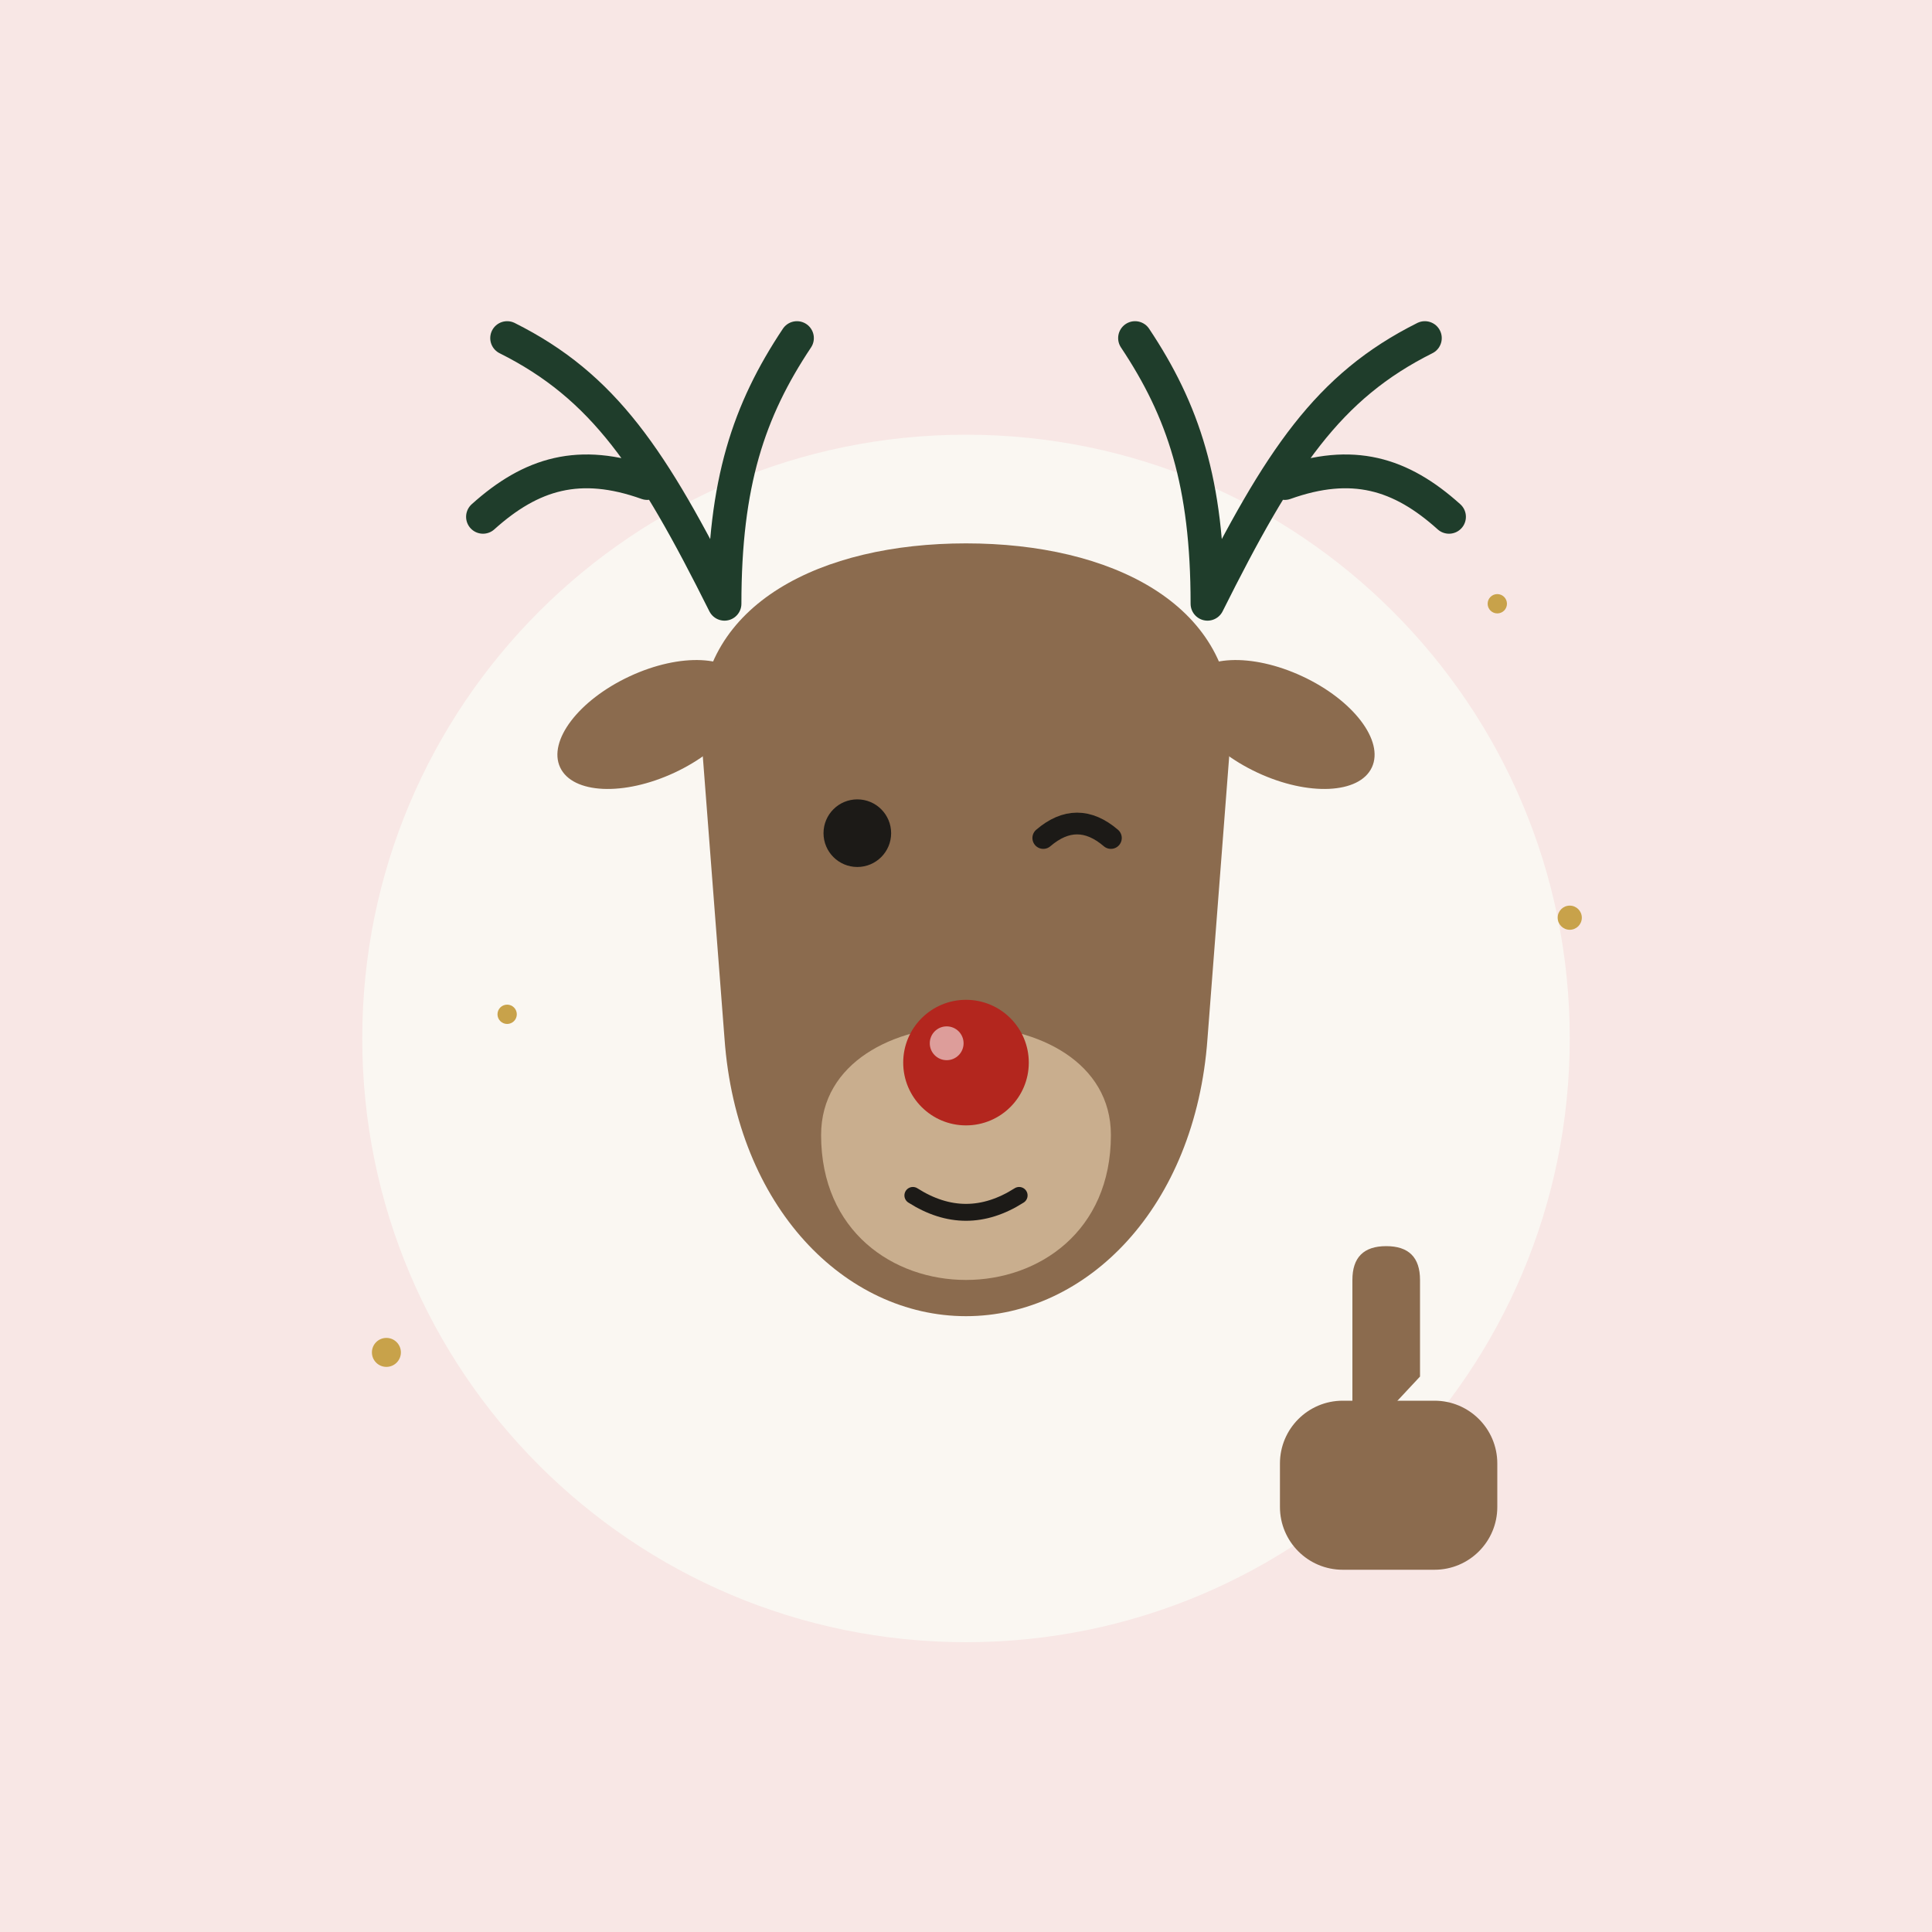
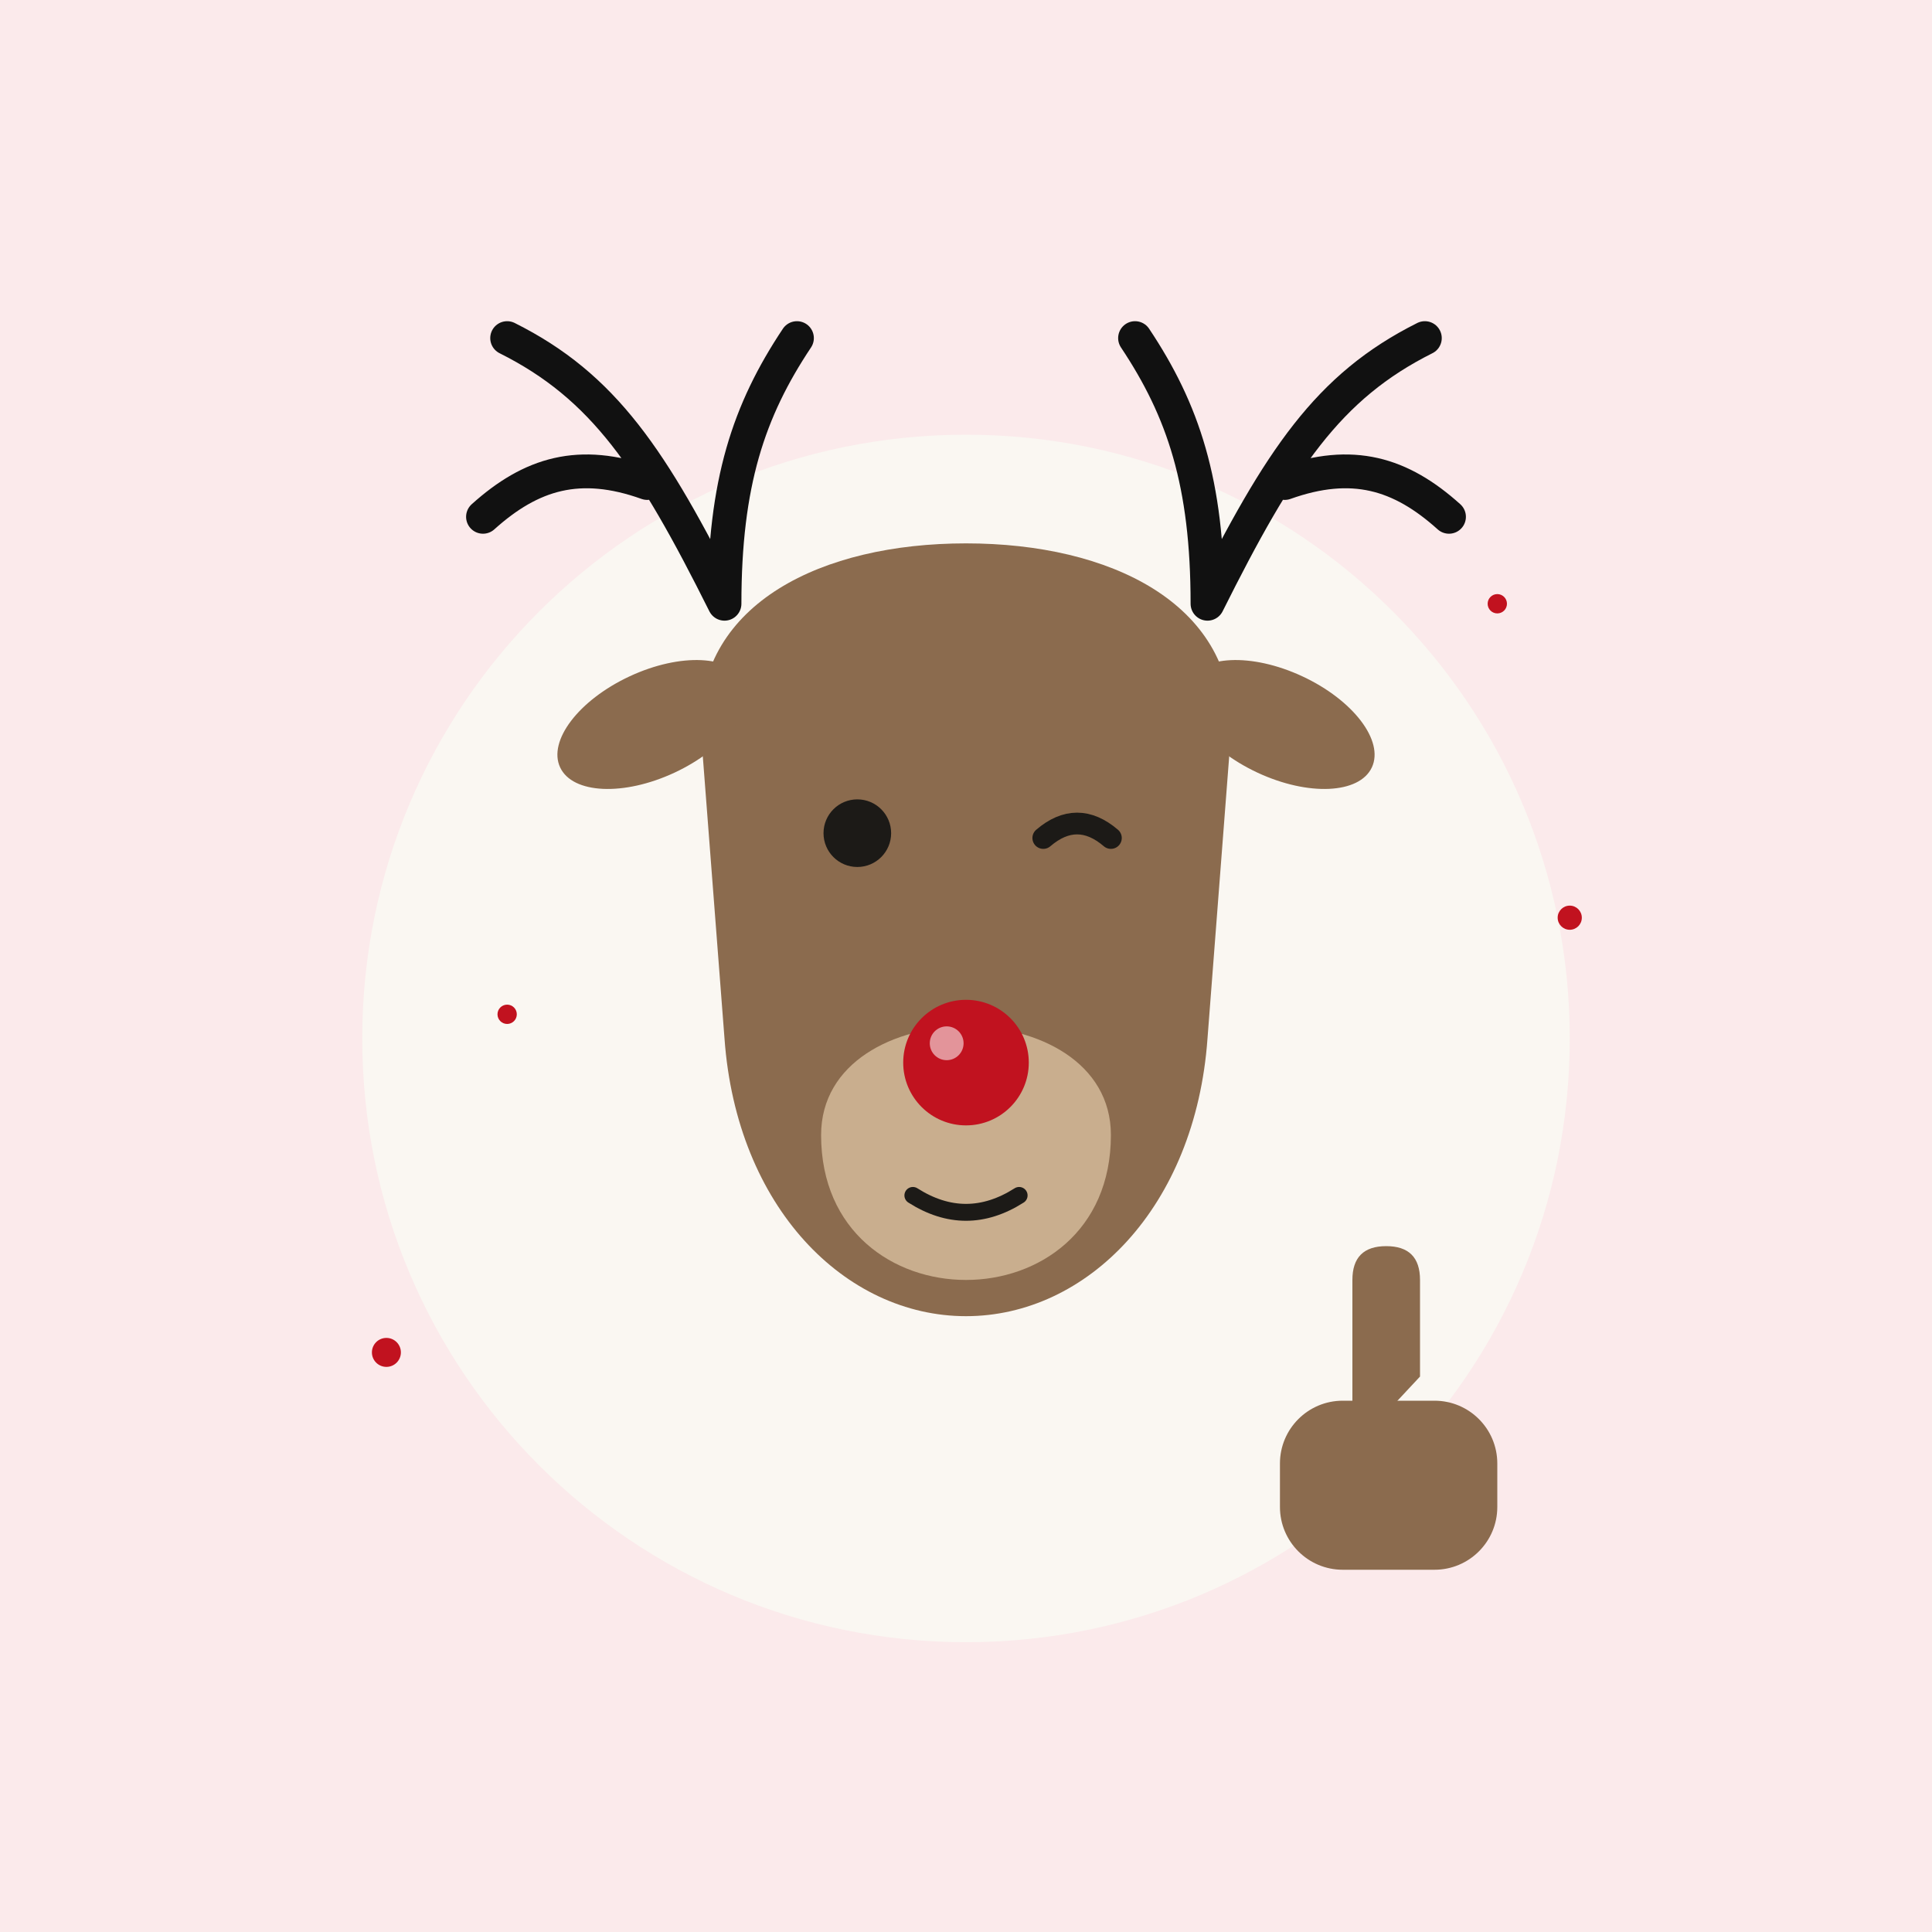
<svg xmlns="http://www.w3.org/2000/svg" viewBox="0 0 800 800" role="img" aria-label="Ilustración del reno Reno Aura">
-   <rect width="800" height="800" fill="#F8E7E5" />
+   <rect width="800" height="800" fill="#FBEAEB" />
  <circle cx="400" cy="430" r="250" fill="#FAF7F2" />
-   <g fill="none" stroke="#1F3D2B" stroke-width="14" stroke-linecap="round" stroke-linejoin="round">
+   <g fill="none" stroke="#111111" stroke-width="14" stroke-linecap="round" stroke-linejoin="round">
    <path d="M300 250 C270 190 250 160 210 140 M268 200 C240 190 220 196 200 214 M300 250 C300 200 310 170 330 140" />
    <path d="M500 250 C530 190 550 160 590 140 M532 200 C560 190 580 196 600 214 M500 250 C500 200 490 170 470 140" />
  </g>
  <path d="M290 300 C290 250 340 225 400 225 C460 225 510 250 510 300 L500 430 C495 500 450 545 400 545 C350 545 305 500 300 430 Z" fill="#8B6B4E" />
  <ellipse cx="270" cy="300" rx="42" ry="22" transform="rotate(-25 270 300)" fill="#8B6B4E" />
  <ellipse cx="530" cy="300" rx="42" ry="22" transform="rotate(25 530 300)" fill="#8B6B4E" />
  <path d="M340 470 C340 440 370 425 400 425 C430 425 460 440 460 470 C460 510 430 530 400 530 C370 530 340 510 340 470 Z" fill="#C9AE8E" />
  <circle cx="355" cy="345" r="14" fill="#1C1A17" />
  <path d="M432 347 q14 -12 28 0" stroke="#1C1A17" stroke-width="9" fill="none" stroke-linecap="round" />
-   <circle cx="400" cy="440" r="26" fill="#B3261E" />
+   <circle cx="400" cy="440" r="26" fill="#C1121F" />
  <circle cx="392" cy="432" r="7" fill="#fff" opacity=".55" />
  <path d="M378 495 q22 14 44 0" stroke="#1C1A17" stroke-width="7" fill="none" stroke-linecap="round" />
  <path d="M560 600 l0 -70 q0 -14 14 -14 q14 0 14 14 l0 40" fill="#8B6B4E" />
  <rect x="530" y="580" width="90" height="70" rx="26" fill="#8B6B4E" />
-   <g fill="#C8A24A">
+   <g fill="#C1121F">
    <circle cx="160" cy="560" r="6" />
    <circle cx="650" cy="380" r="5" />
    <circle cx="210" cy="420" r="4" />
    <circle cx="620" cy="250" r="4" />
  </g>
</svg>
